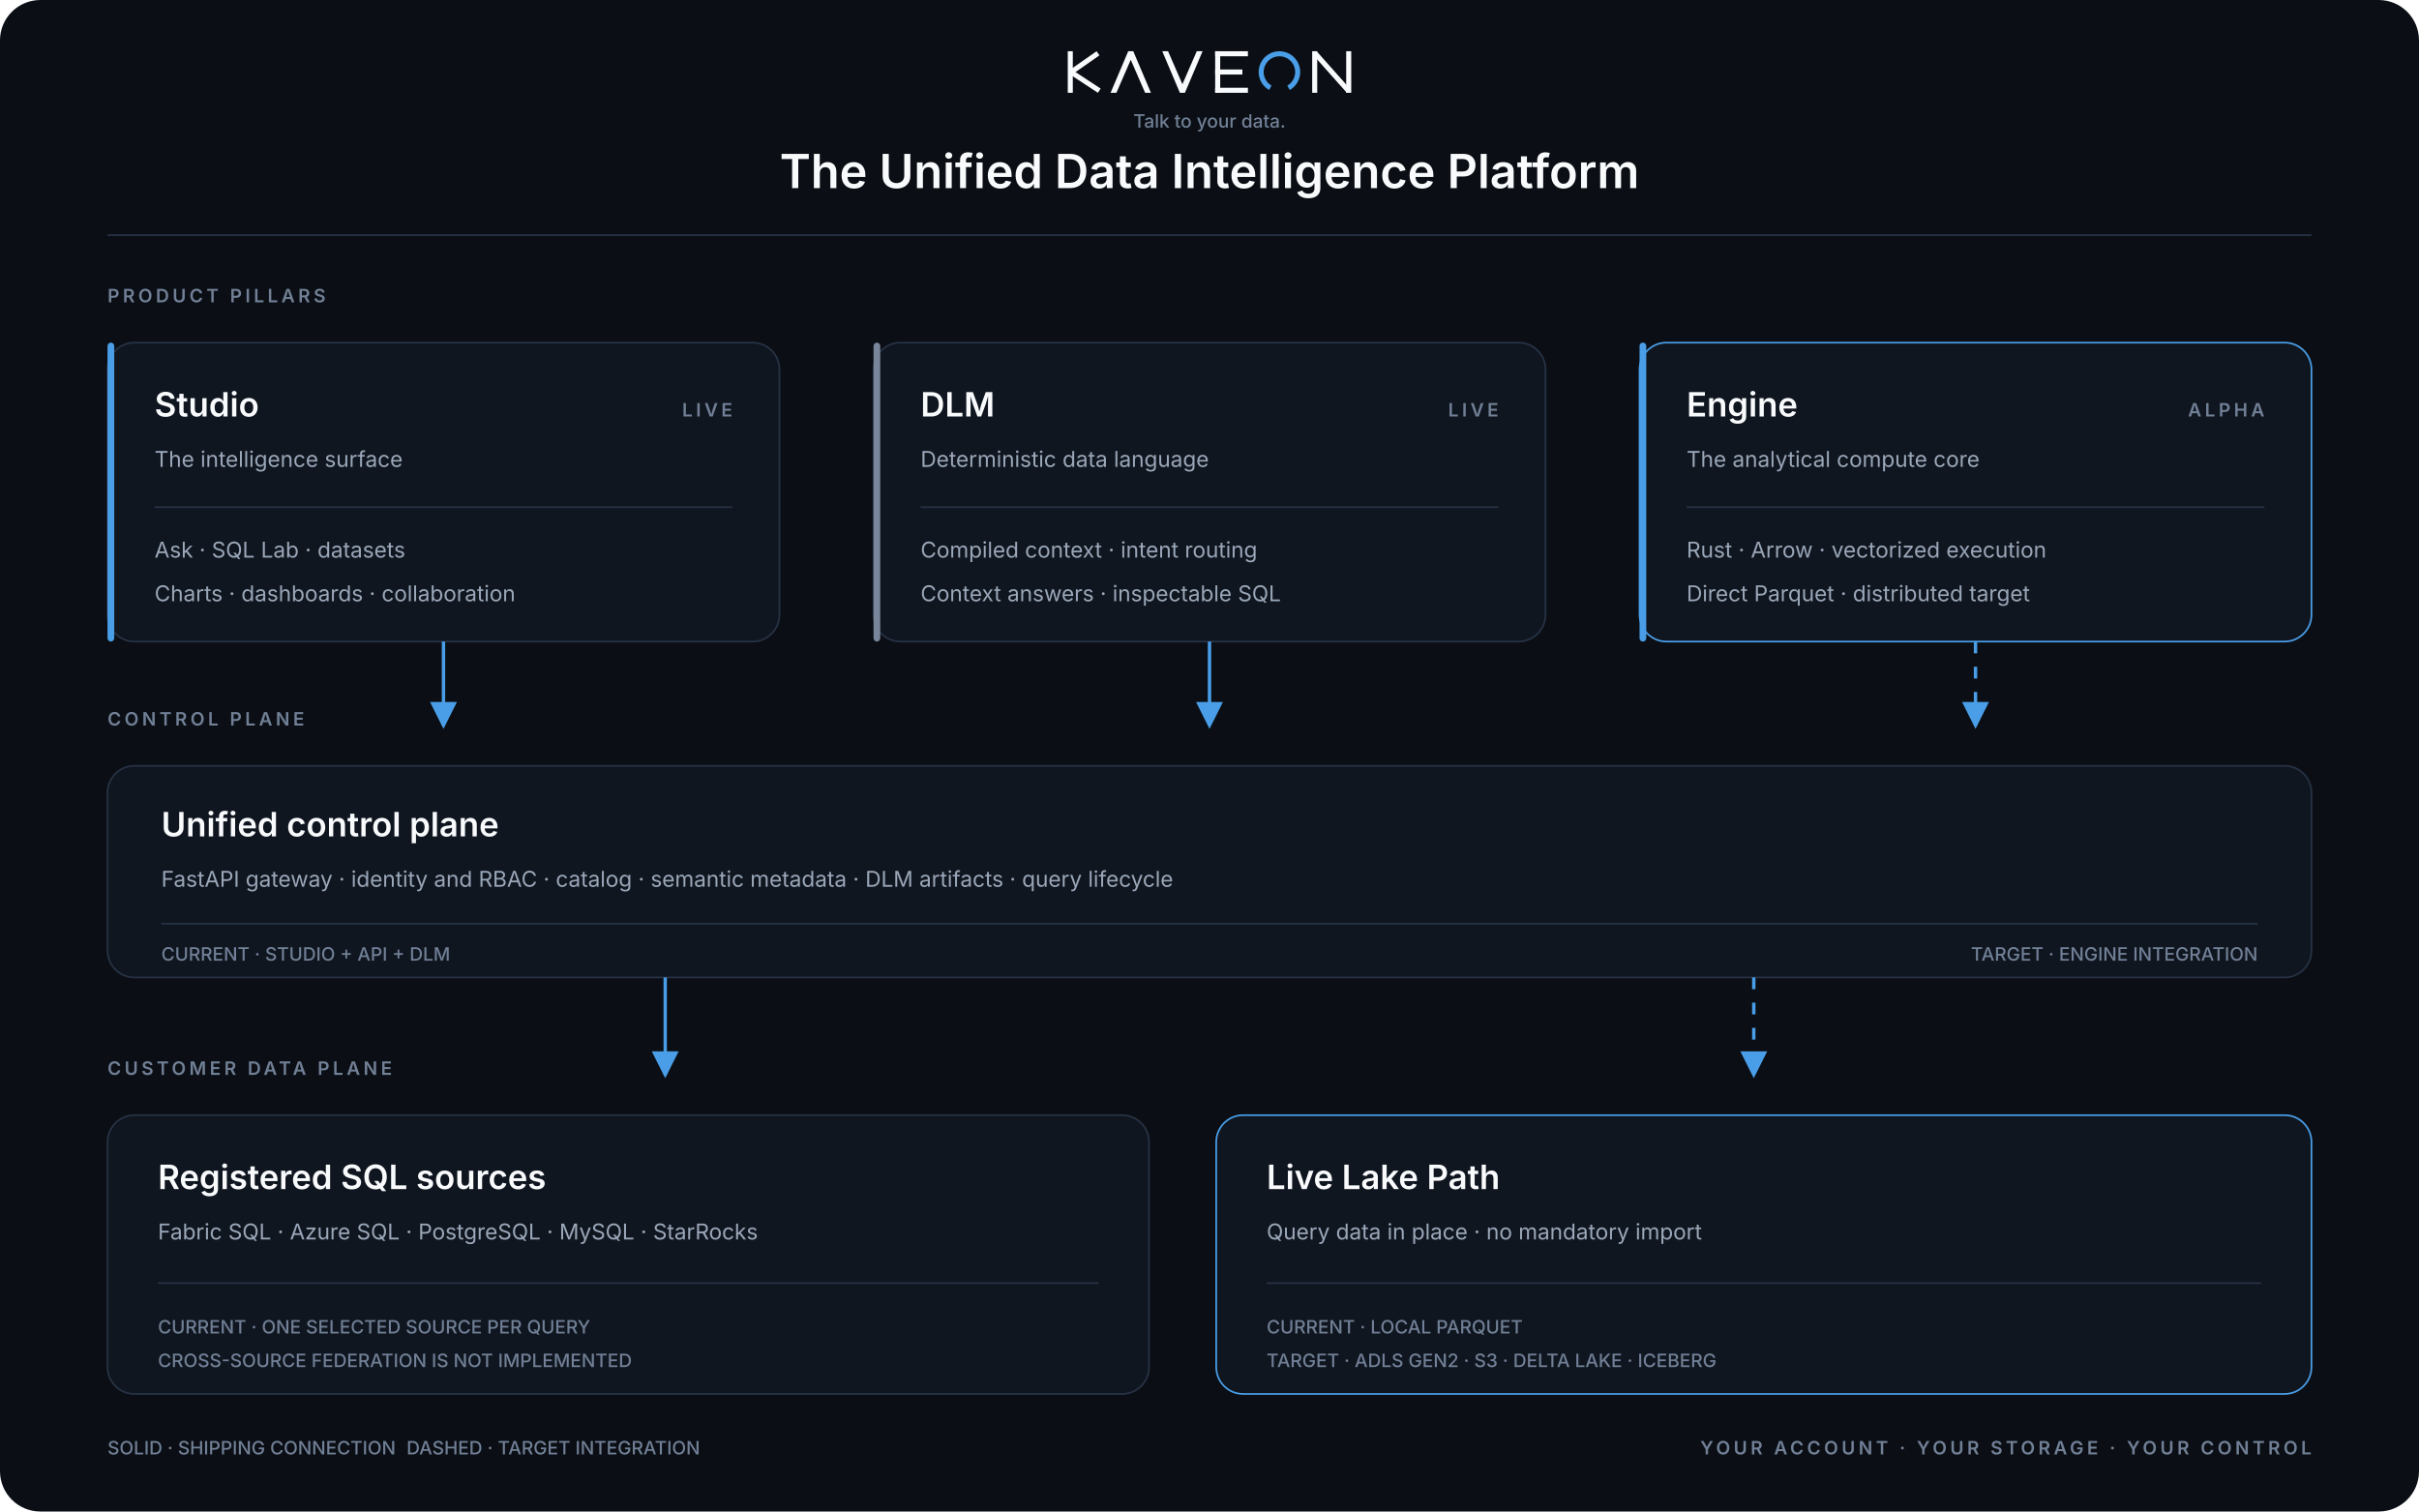
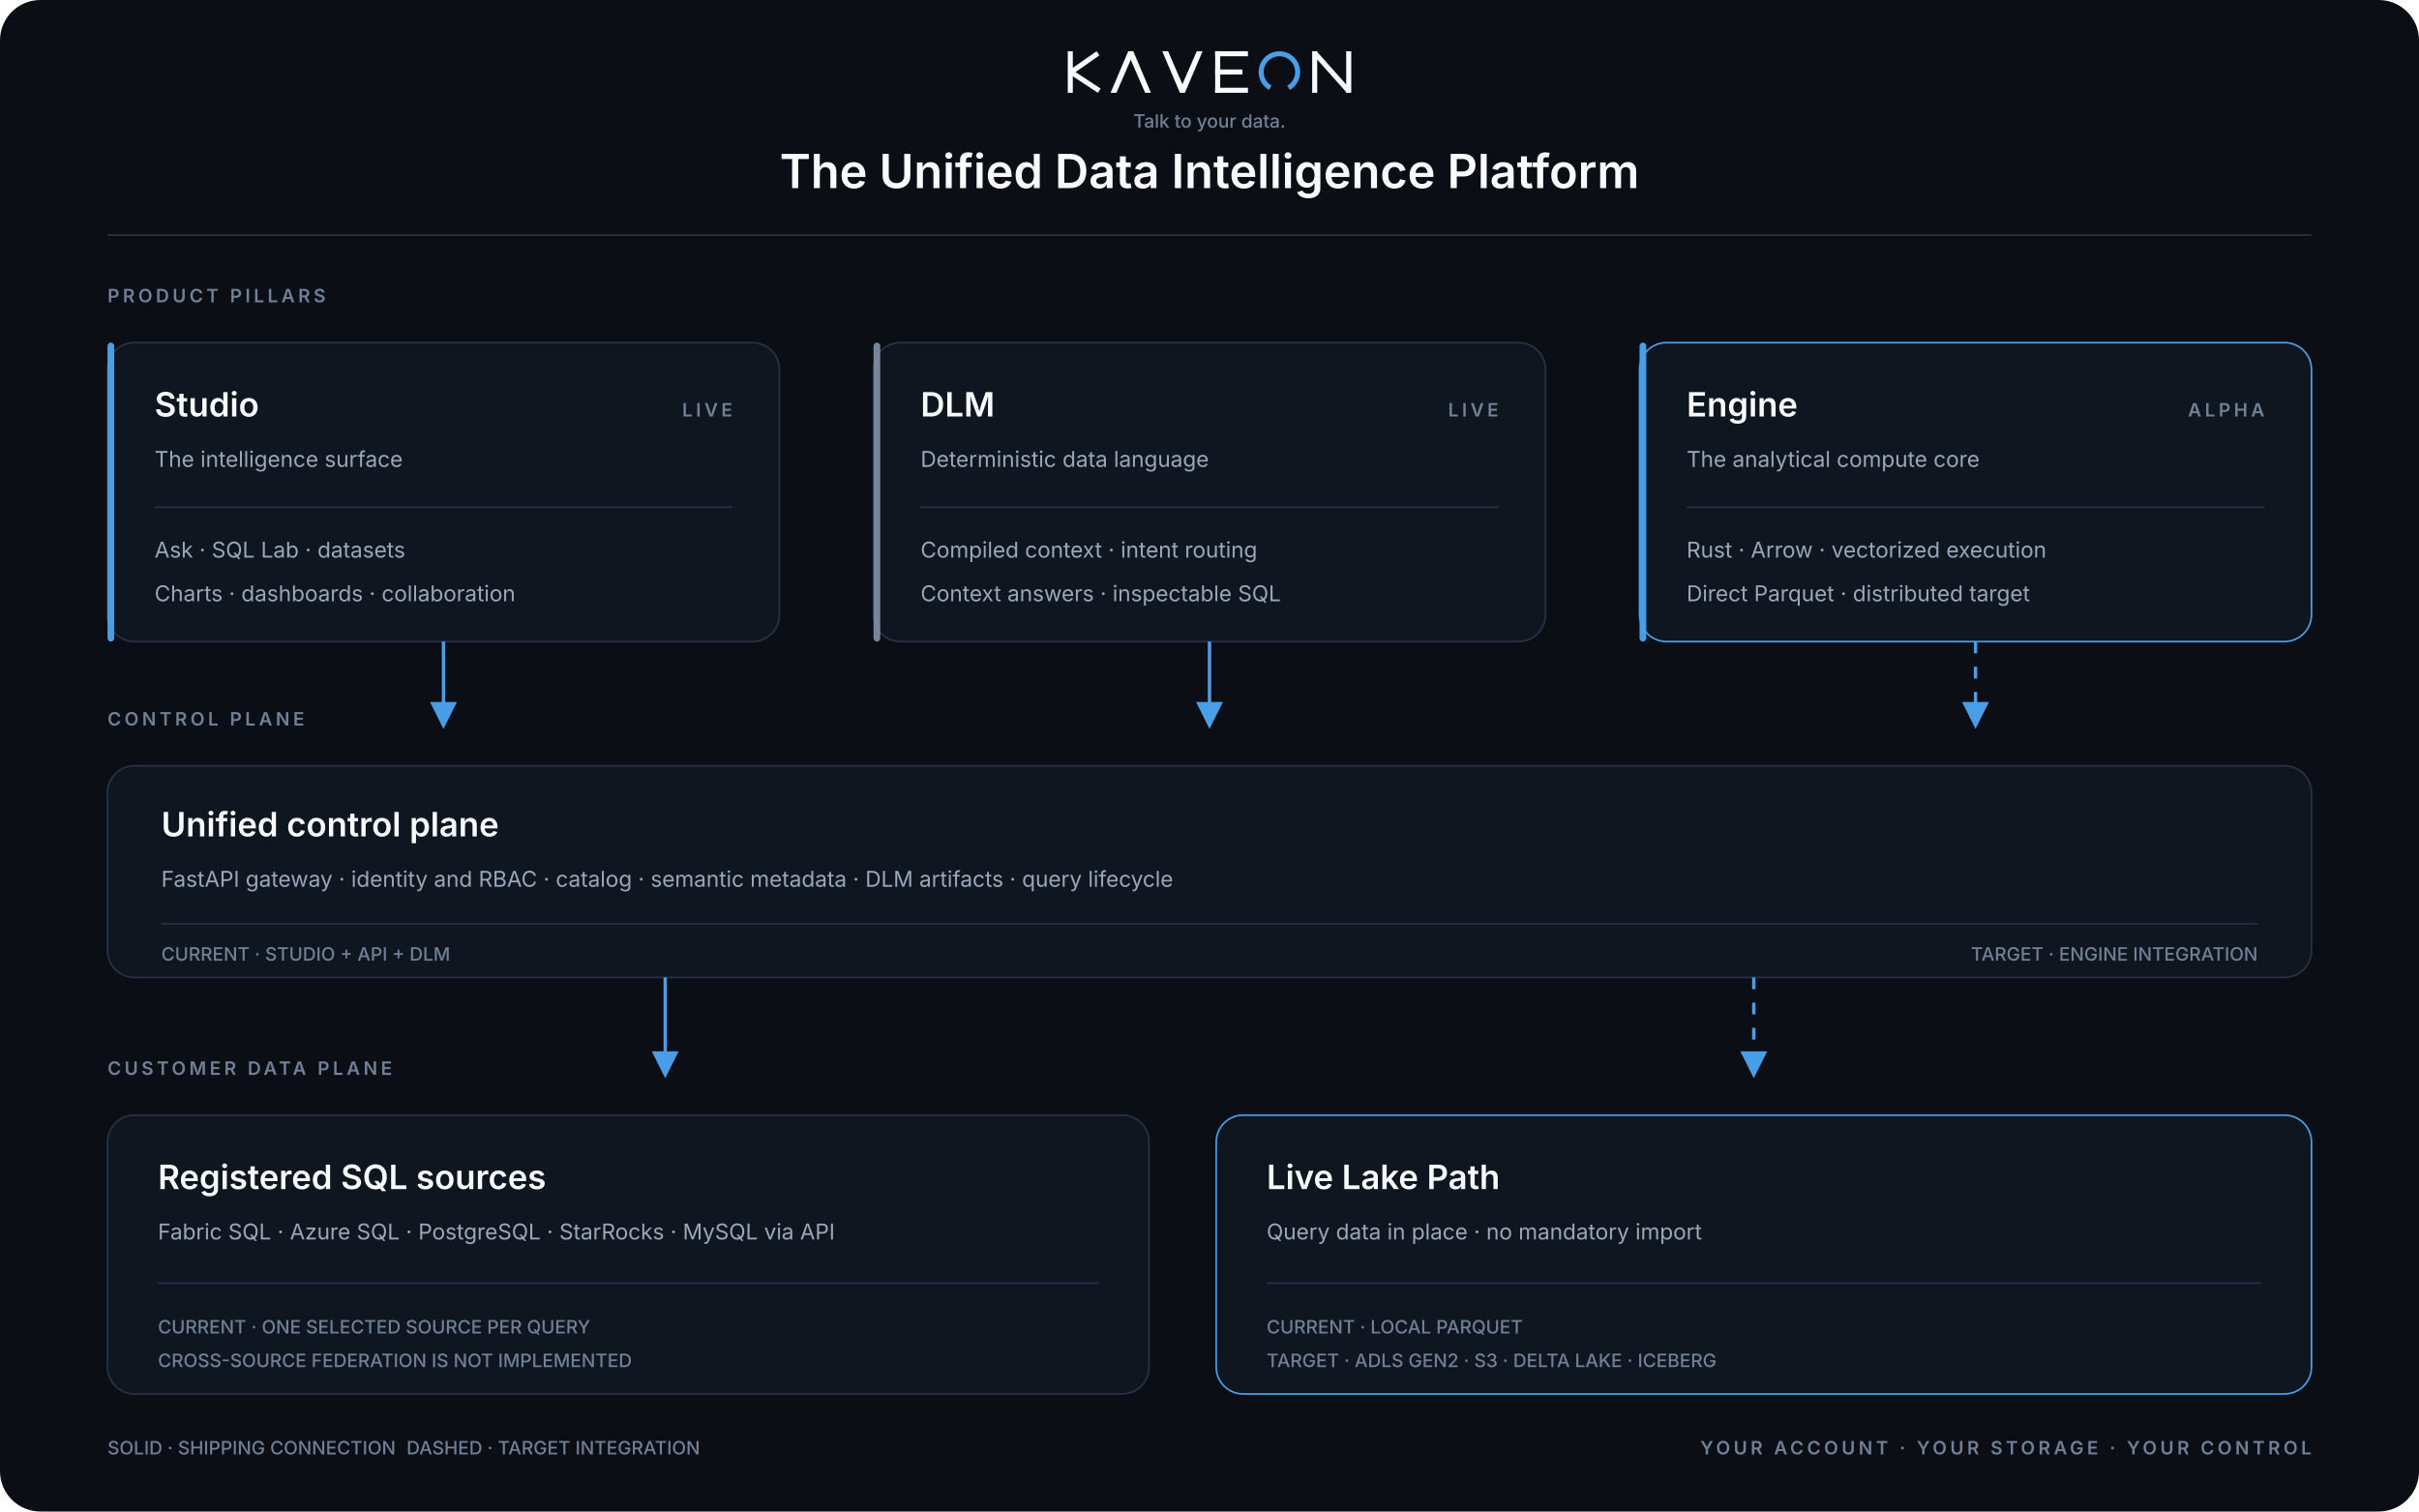
<svg xmlns="http://www.w3.org/2000/svg" width="1440" height="900" viewBox="0 0 1440 900" role="img" aria-labelledby="platform-title platform-desc">
  <defs>
    <marker id="platform-arrow" markerWidth="8" markerHeight="8" refX="7" refY="4" orient="auto">
      <path d="M0 0 8 4 0 8Z" fill="#4A9EE8" />
    </marker>
    <style>
      .eyebrow{font:600 11px Inter,Segoe UI,sans-serif;letter-spacing:2px;fill:#718096}.title{font:600 28px Inter,Segoe UI,sans-serif;fill:#f8fafc}.heading{font:600 20px Inter,Segoe UI,sans-serif;fill:#f8fafc}.body{font:400 13px Inter,Segoe UI,sans-serif;fill:#9aa7b8}.note{font:500 11px Inter,Segoe UI,sans-serif;fill:#718096}.box{fill:#101620;stroke:#263244;stroke-width:1}.accent{stroke:#4A9EE8}.rule{stroke:#263244;stroke-width:1}.flow{fill:none;stroke:#4A9EE8;stroke-width:2;marker-end:url(#platform-arrow)}.target{stroke-dasharray:7 8;animation:platform-flow 3s linear infinite}@keyframes platform-flow{to{stroke-dashoffset:-30}}@media(prefers-reduced-motion:reduce){.target{animation:none}}
    </style>
  </defs>
  <rect width="1440" height="900" rx="24" fill="#0b0f15" />
  <g transform="translate(622.125 20) scale(.15)" fill="#f8fafc">
    <rect x="90" y="70" width="20" height="165" />
    <polygon points="108.73,161.2 215.73,86.39 204.27,70 97.27,144.8" />
    <polygon points="97.51,161.36 209.51,235 220.49,218.29 108.49,144.64" />
    <path d="M260 235 330 70h20l70 165h-23l-57-131-57 131Z" />
    <path d="M465 70h23l57 131 57-131h23l-70 165h-20Z" />
    <rect x="675" y="70" width="20" height="165" />
    <rect x="675" y="70" width="130" height="20" />
    <rect x="675" y="142.5" width="108" height="20" />
    <rect x="675" y="215" width="130" height="20" />
    <rect x="1060" y="70" width="20" height="165" />
    <rect x="1195" y="70" width="20" height="165" />
    <polygon points="1062.53,83.3 1197.53,235 1212.47,221.7 1077.47,70" />
    <path d="M966.25 215.29A72.5 72.5 0 1 0 893.75 215.29" fill="none" stroke="#4A9EE8" stroke-width="20" />
  </g>
  <text x="720" y="76" text-anchor="middle" class="note">Talk to your data.</text>
  <text x="720" y="112" text-anchor="middle" class="title">The Unified Data Intelligence Platform</text>
  <line x1="64" y1="140" x2="1376" y2="140" class="rule" />
  <text x="64" y="180" class="eyebrow">PRODUCT PILLARS</text>
  <g transform="translate(64 204)">
    <rect width="400" height="178" rx="16" class="box" />
    <rect width="4" height="178" rx="2" fill="#4A9EE8" />
    <text x="28" y="44" class="heading">Studio</text>
    <text x="28" y="74" class="body">The intelligence surface</text>
    <line x1="28" y1="98" x2="372" y2="98" class="rule" />
    <text x="28" y="128" class="body">Ask · SQL Lab · datasets</text>
    <text x="28" y="154" class="body">Charts · dashboards · collaboration</text>
    <text x="372" y="44" text-anchor="end" class="eyebrow">LIVE</text>
  </g>
  <g transform="translate(520 204)">
    <rect width="400" height="178" rx="16" class="box" />
    <rect width="4" height="178" rx="2" fill="#78859a" />
    <text x="28" y="44" class="heading">DLM</text>
    <text x="28" y="74" class="body">Deterministic data language</text>
    <line x1="28" y1="98" x2="372" y2="98" class="rule" />
    <text x="28" y="128" class="body">Compiled context · intent routing</text>
    <text x="28" y="154" class="body">Context answers · inspectable SQL</text>
    <text x="372" y="44" text-anchor="end" class="eyebrow">LIVE</text>
  </g>
  <g transform="translate(976 204)">
    <rect width="400" height="178" rx="16" class="box accent" />
    <rect width="4" height="178" rx="2" fill="#4A9EE8" />
    <text x="28" y="44" class="heading">Engine</text>
    <text x="28" y="74" class="body">The analytical compute core</text>
    <line x1="28" y1="98" x2="372" y2="98" class="rule" />
    <text x="28" y="128" class="body">Rust · Arrow · vectorized execution</text>
    <text x="28" y="154" class="body">Direct Parquet · distributed target</text>
    <text x="372" y="44" text-anchor="end" class="eyebrow">ALPHA</text>
  </g>
  <path d="M264 382v50" class="flow" />
  <path d="M720 382v50" class="flow" />
  <path d="M1176 382v50" class="flow target" />
  <text x="64" y="432" class="eyebrow">CONTROL PLANE</text>
  <g transform="translate(64 456)">
    <rect width="1312" height="126" rx="16" class="box" />
    <text x="32" y="42" class="heading">Unified control plane</text>
    <text x="32" y="72" class="body">FastAPI gateway · identity and RBAC · catalog · semantic metadata · DLM artifacts · query lifecycle</text>
    <line x1="32" y1="94" x2="1280" y2="94" class="rule" />
    <text x="32" y="116" class="note">CURRENT · STUDIO + API + DLM</text>
    <text x="1280" y="116" text-anchor="end" class="note">TARGET · ENGINE INTEGRATION</text>
  </g>
  <path d="M396 582v58" class="flow" />
  <path d="M1044 582v58" class="flow target" />
  <text x="64" y="640" class="eyebrow">CUSTOMER DATA PLANE</text>
  <g transform="translate(64 664)">
    <rect width="620" height="166" rx="16" class="box" />
    <text x="30" y="44" class="heading">Registered SQL sources</text>
-     <text x="30" y="74" class="body">Fabric SQL · Azure SQL · PostgreSQL · MySQL · StarRocks</text>
+     <text x="30" y="74" class="body">Fabric SQL · Azure SQL · PostgreSQL · StarRocks · MySQL via API</text>
    <line x1="30" y1="100" x2="590" y2="100" class="rule" />
    <text x="30" y="130" class="note">CURRENT · ONE SELECTED SOURCE PER QUERY</text>
    <text x="30" y="150" class="note">CROSS-SOURCE FEDERATION IS NOT IMPLEMENTED</text>
  </g>
  <g transform="translate(724 664)">
    <rect width="652" height="166" rx="16" class="box accent" />
    <text x="30" y="44" class="heading">Live Lake Path</text>
    <text x="30" y="74" class="body">Query data in place · no mandatory import</text>
    <line x1="30" y1="100" x2="622" y2="100" class="rule" />
    <text x="30" y="130" class="note">CURRENT · LOCAL PARQUET</text>
    <text x="30" y="150" class="note">TARGET · ADLS GEN2 · S3 · DELTA LAKE · ICEBERG</text>
  </g>
  <text x="64" y="866" class="note">SOLID · SHIPPING CONNECTION</text>
  <text x="242" y="866" class="note">DASHED · TARGET INTEGRATION</text>
  <text x="1376" y="866" text-anchor="end" class="eyebrow">YOUR ACCOUNT · YOUR STORAGE · YOUR CONTROL</text>
</svg>
